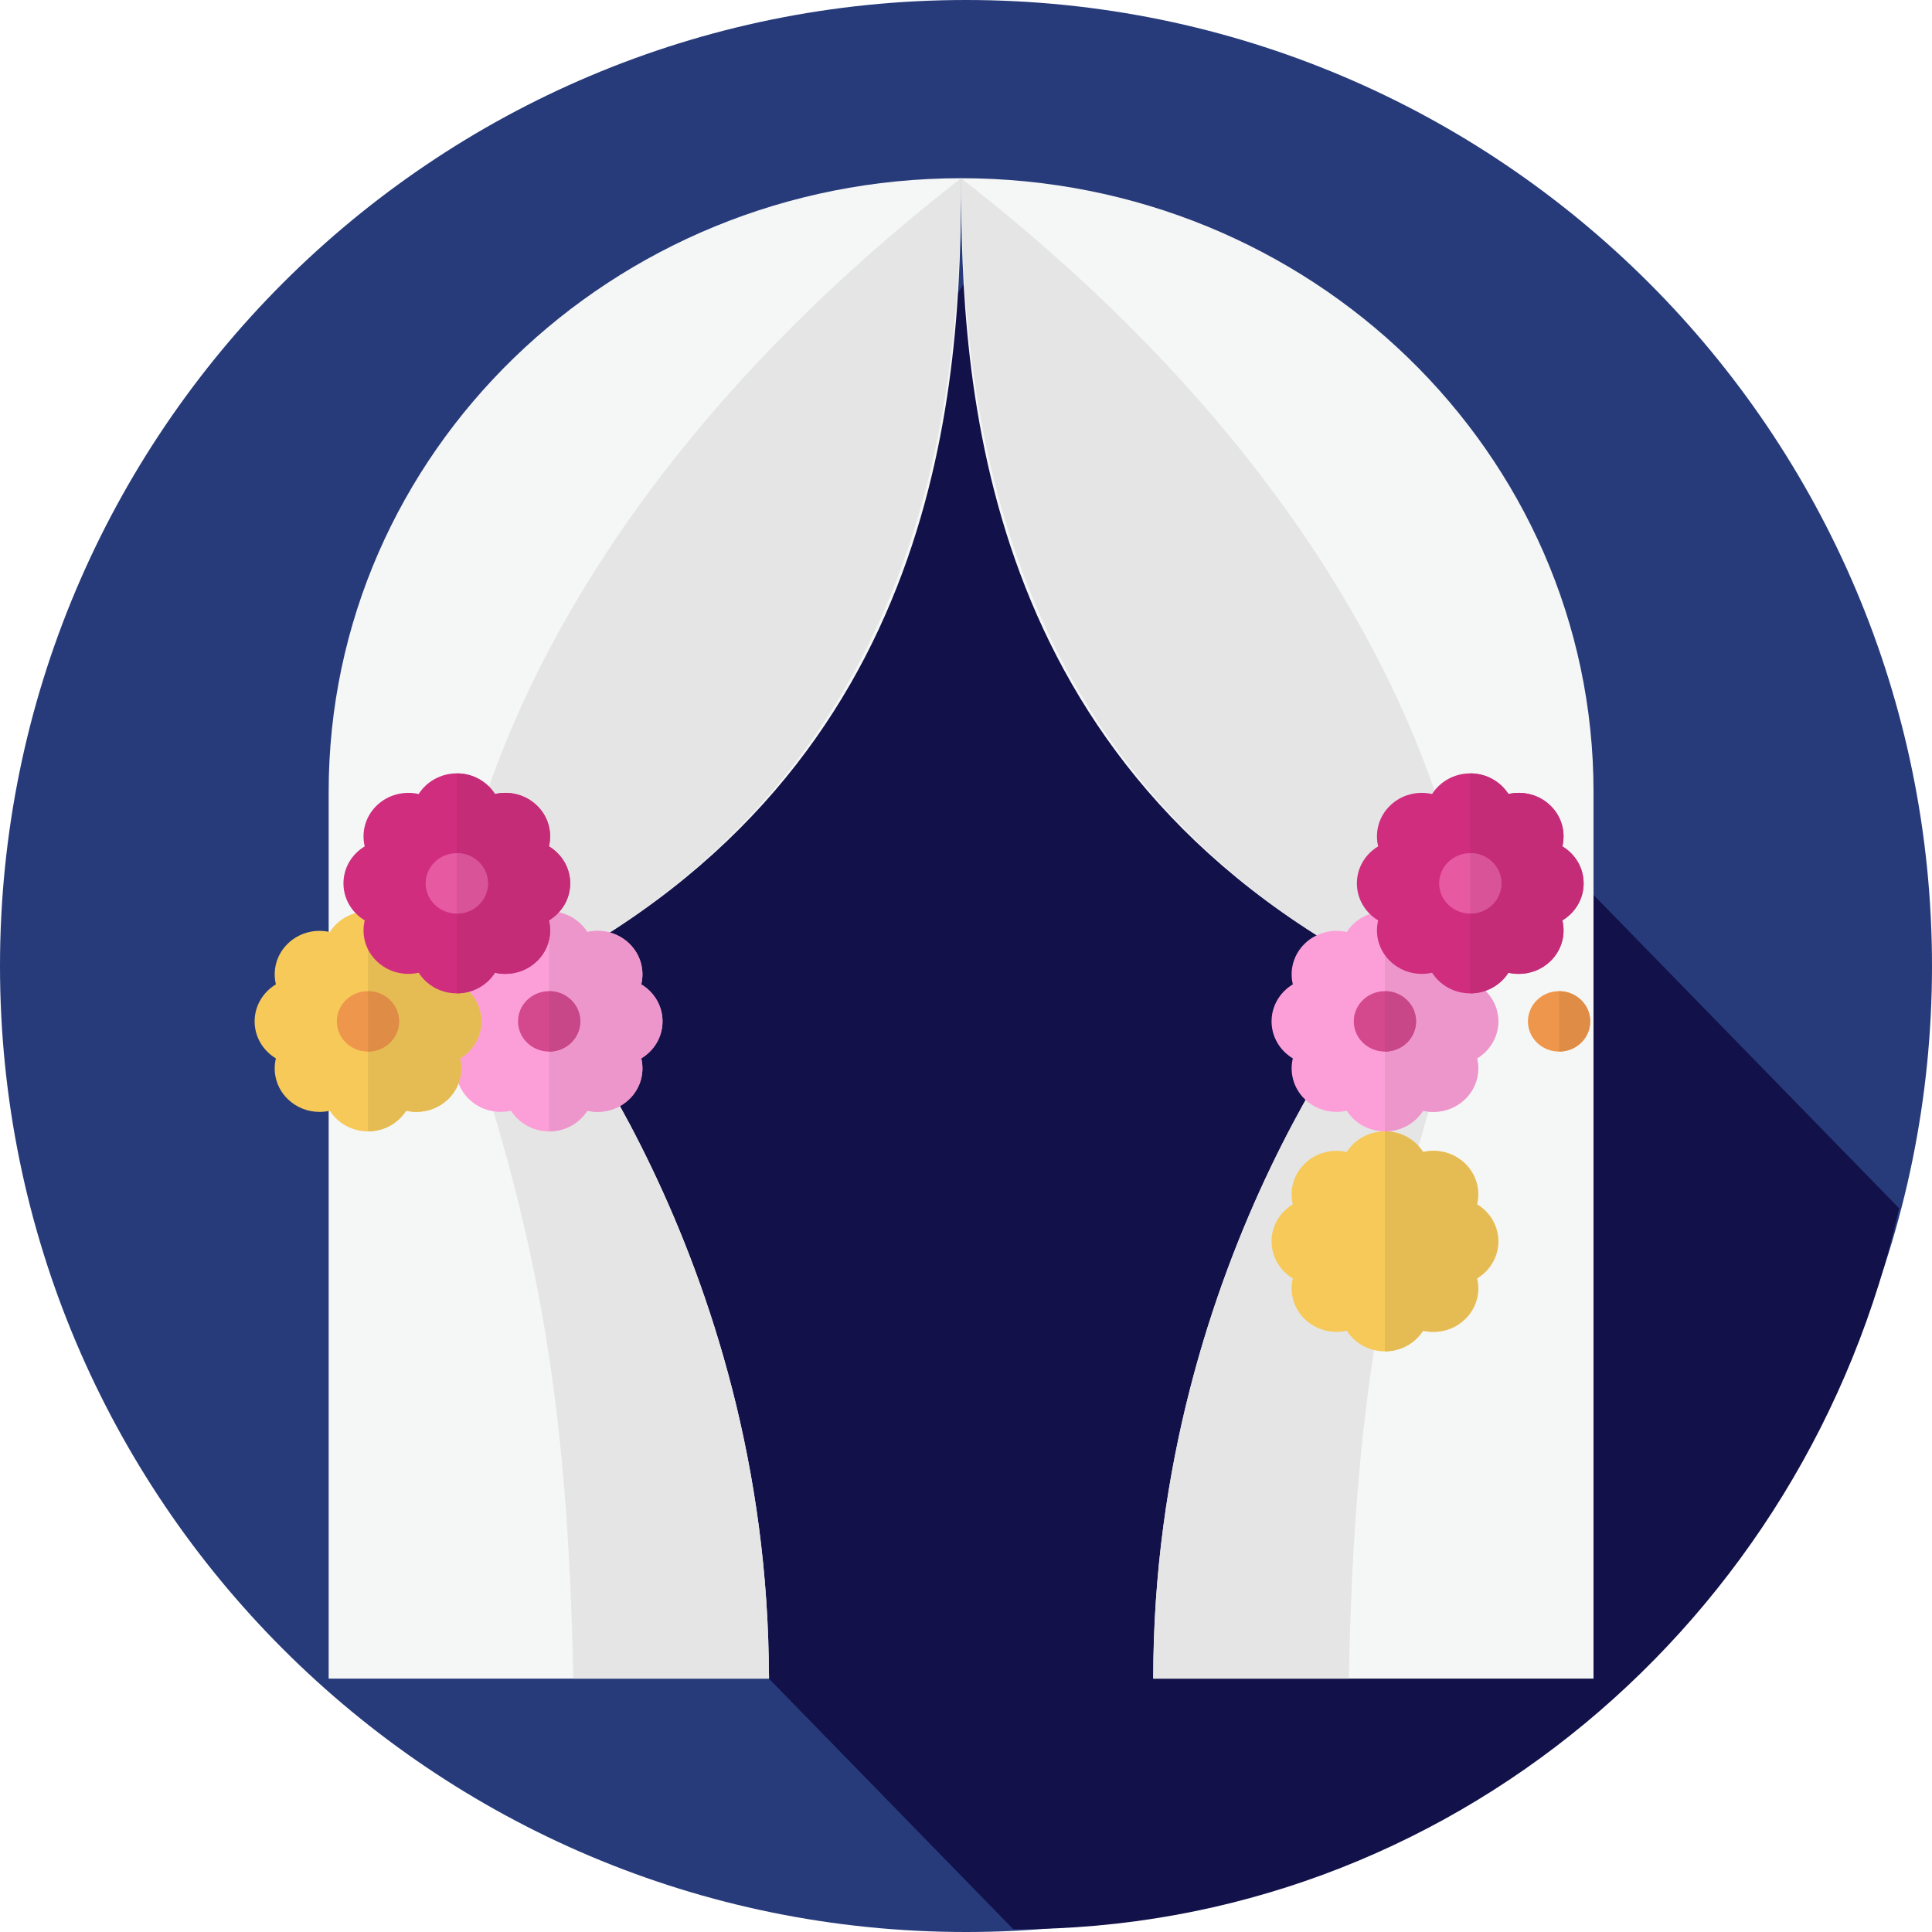
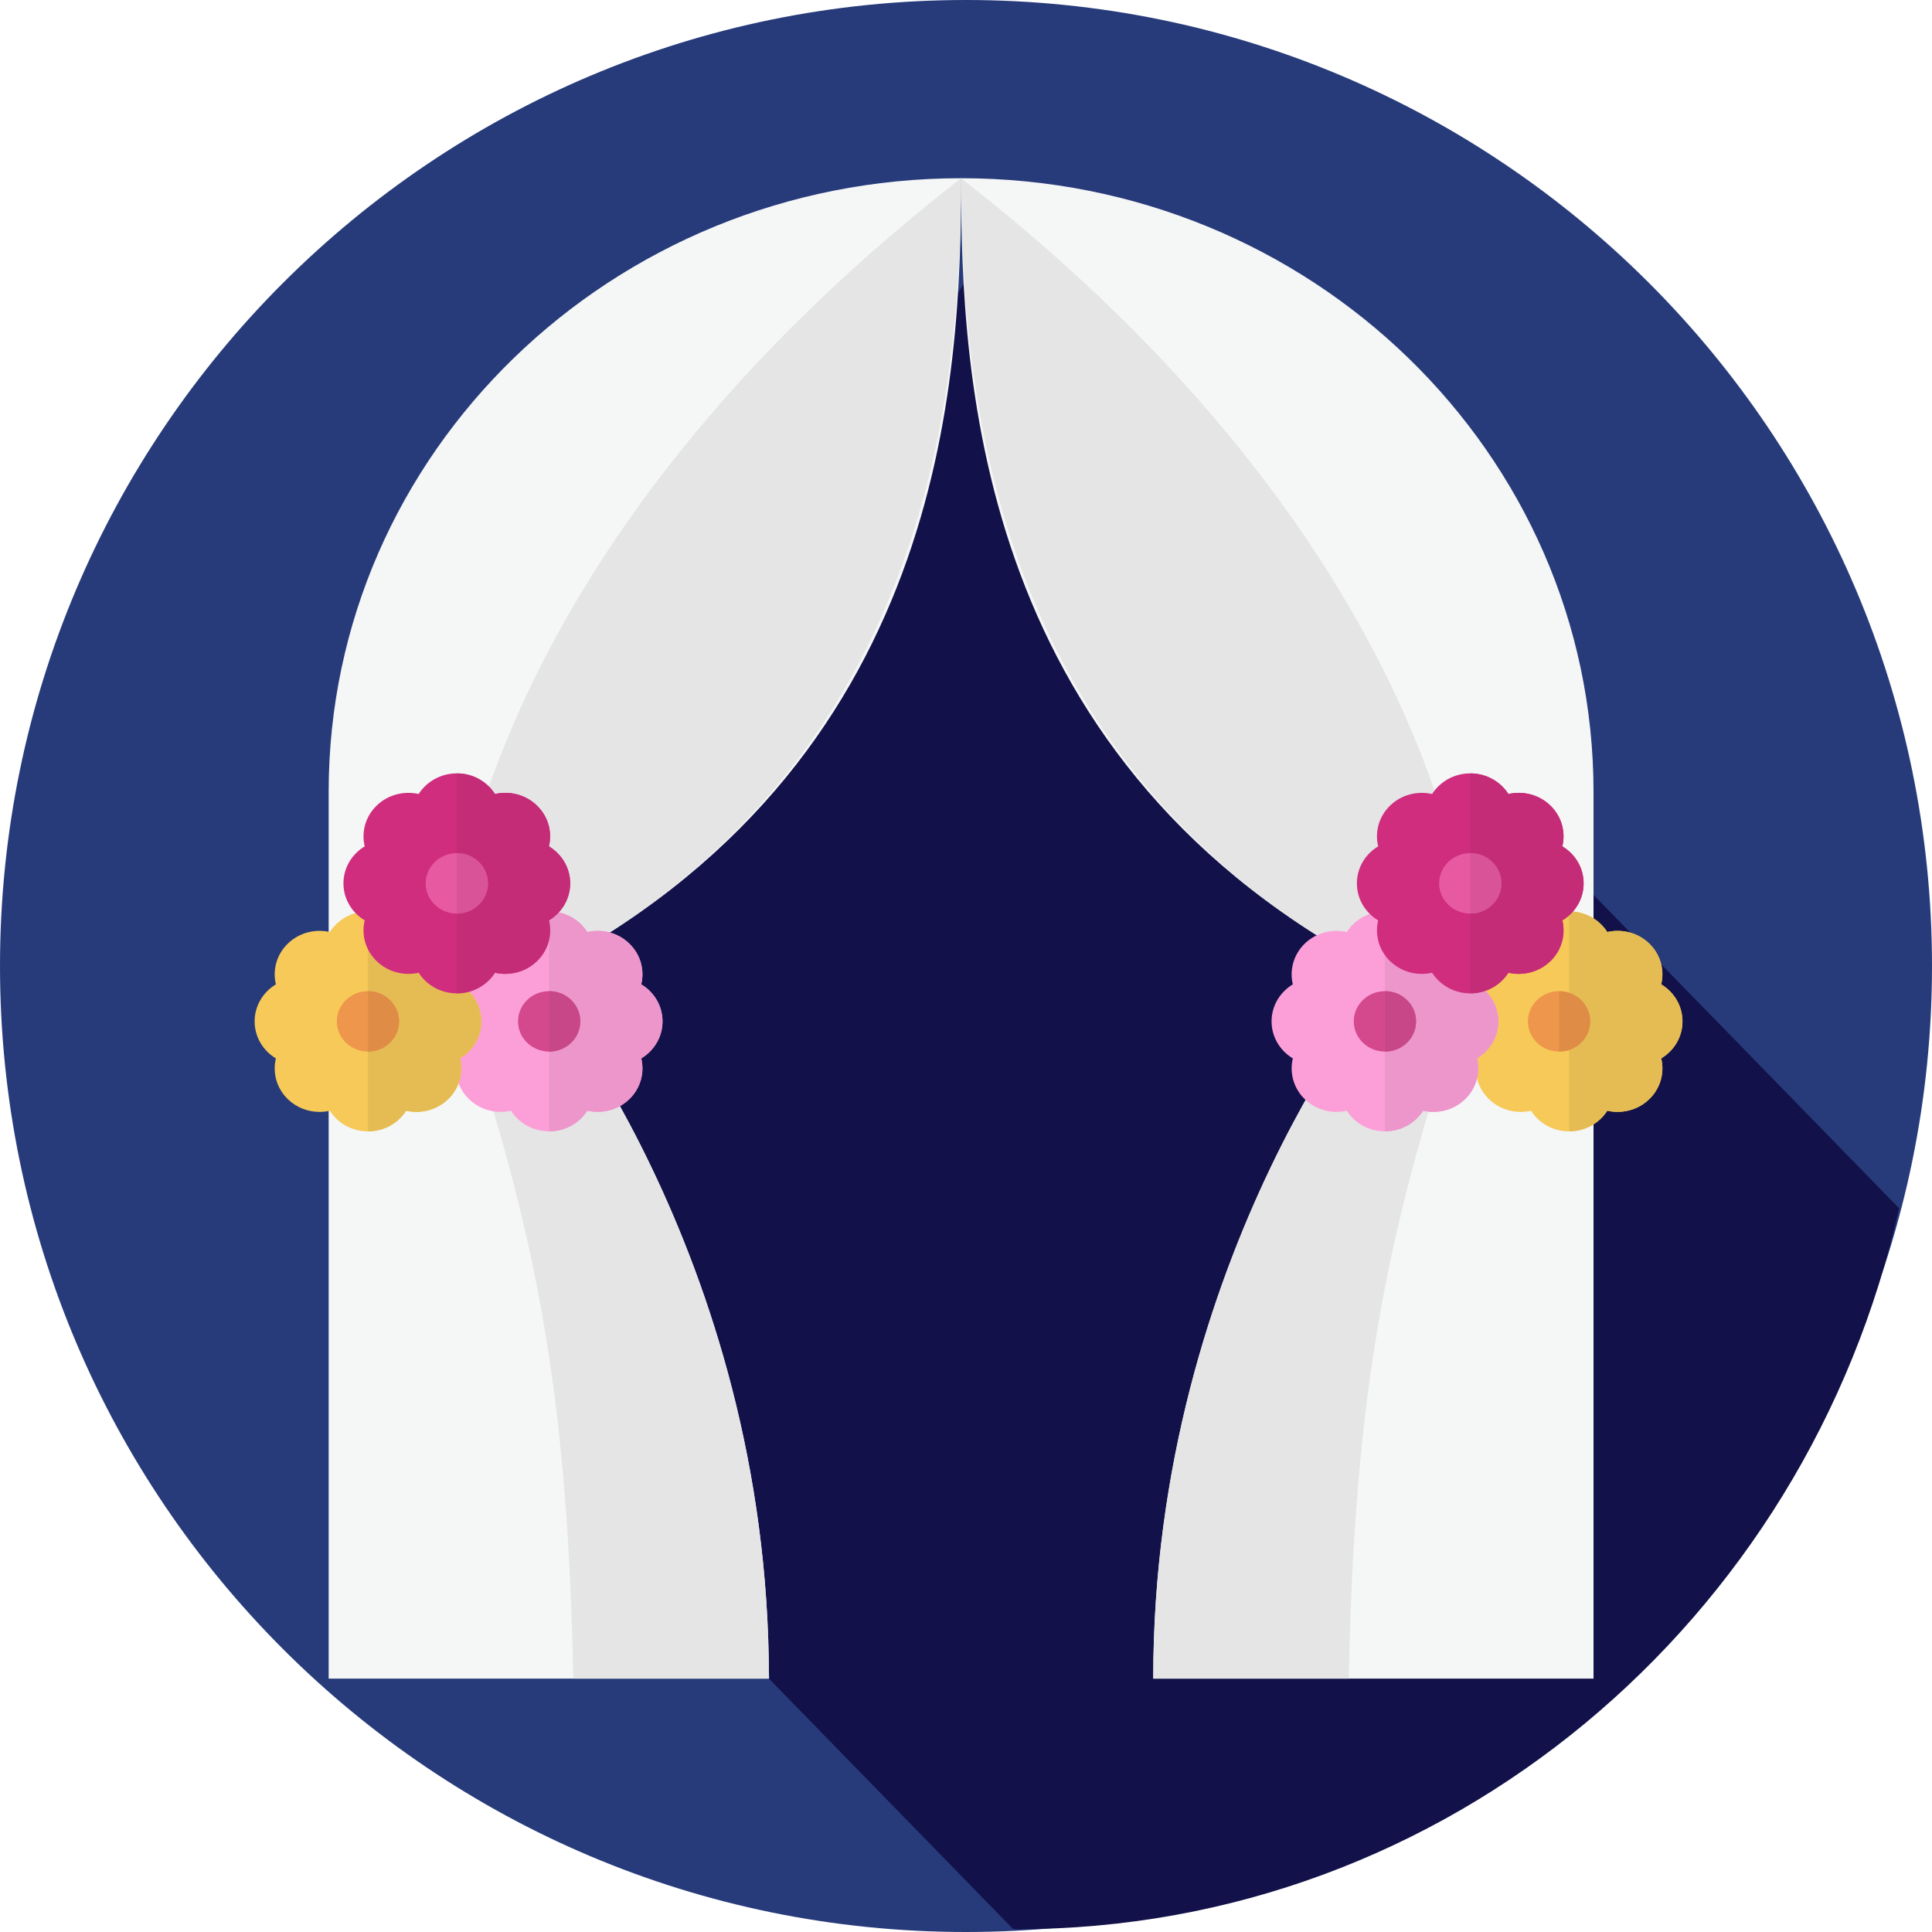
<svg xmlns="http://www.w3.org/2000/svg" version="1.1" id="Layer_1" x="0px" y="0px" viewBox="0 0 511.996 511.996" xml:space="preserve" width="511.996" height="511.996">
  <defs id="defs4578">
    <pattern y="0" x="0" height="6" width="6" patternUnits="userSpaceOnUse" id="EMFhbasepattern" />
  </defs>
  <path id="path4595" d="m 511.996,255.998 c 0,141.359 -114.639,255.998 -255.998,255.998 C 114.639,511.996 0,397.357 0,255.998 0,114.639 114.639,0 255.998,0 397.357,0 511.996,114.639 511.996,255.998 Z" style="fill:#273b7a;fill-opacity:1;fill-rule:nonzero;stroke:none" />
  <path style="fill:#121149;stroke-width:1" d="M 360.645,173.935 C 362.023,186.975 255.996,61.041 255.997,74.273 187.101,182.691 200.053,242.107 121.06,242.107 c -5.321,-0.04 87.99,203.741 82.705,202.736 l 64.75,66.402 c 0.303,0.002 0.602,0.011 0.904,0.011 114.059,0 209.519,-81.646 233.854,-191.055 z" id="path4487-1" />
  <g id="g4489" transform="matrix(0.8004345,0,0,0.7765876,50.43327,47.23042)" style="stroke-width:1.268">
    <path style="fill:#f5f6f6;stroke-width:1.609" d="m 255.192,0 c 0,68.398 5.029,200.688 141.314,272.124 0,0 -77.683,94.668 -77.683,239.876 H 464.578 V 209.387 C 464.579,93.746 370.834,0 255.192,0 Z" id="path4485" />
    <path style="fill:#f5f6f6;stroke-width:1.609" d="m 255.192,0 c 0,68.398 -5.029,200.688 -141.314,272.124 0,0 77.683,94.668 77.683,239.876 H 45.806 V 209.387 C 45.806,93.746 139.552,0 255.192,0 Z" id="path4487" />
  </g>
  <g id="g4495" transform="matrix(0.8004345,0,0,0.7765876,50.43327,47.23042)" style="stroke-width:1.268">
    <path style="fill:#e5e5e5;stroke-width:1.609" d="M 113.878,272.124 C 246.647,202.533 254.844,69.764 255.179,0 85.529,136.166 85.537,271.577 85.537,271.577 114.053,355.489 124.884,412.012 126.8,512 h 64.761 c 0,-145.208 -77.683,-239.876 -77.683,-239.876 z" id="path4491" />
    <path style="fill:#e5e5e5;stroke-width:1.609" d="M 396.48,272.124 C 263.712,202.533 255.514,69.764 255.179,0 424.829,136.166 424.821,271.577 424.821,271.577 396.305,355.489 385.473,412.012 383.559,512 H 318.798 C 318.797,366.792 396.48,272.124 396.48,272.124 Z" id="path4493" />
  </g>
-   <path style="fill:#f6c958;stroke-width:1" d="m 397.06,328.97 c 0,-4.144 -2.253,-7.777 -5.636,-9.81 0.909,-3.757 -0.143,-7.872 -3.163,-10.802 -3.02,-2.929 -7.26,-3.952 -11.133,-3.069 -2.096,-3.282 -5.839,-5.468 -10.111,-5.468 -4.271,0 -8.016,2.186 -10.111,5.468 -3.873,-0.882 -8.112,0.139 -11.133,3.069 -3.02,2.93 -4.073,7.044 -3.163,10.802 -3.383,2.033 -5.636,5.666 -5.636,9.81 0,4.144 2.253,7.777 5.636,9.81 -0.909,3.757 0.143,7.871 3.163,10.802 2.32,2.252 5.362,3.377 8.404,3.377 0.916,0 1.831,-0.104 2.729,-0.308 2.096,3.282 5.84,5.468 10.111,5.468 4.271,0 8.016,-2.186 10.111,-5.468 0.896,0.204 1.812,0.308 2.729,0.308 3.042,0 6.084,-1.126 8.404,-3.377 3.02,-2.93 4.073,-7.044 3.163,-10.802 3.383,-2.033 5.637,-5.666 5.637,-9.81 z" id="path4497" />
-   <path style="fill:#e5bc53;stroke-width:1" d="m 397.06,328.97 c 0,-4.144 -2.253,-7.777 -5.636,-9.81 0.909,-3.757 -0.143,-7.872 -3.163,-10.802 -3.02,-2.929 -7.26,-3.952 -11.133,-3.069 -2.096,-3.282 -5.839,-5.468 -10.111,-5.468 0,8.243 0,51.454 0,58.296 4.271,0 8.016,-2.186 10.111,-5.468 0.896,0.204 1.812,0.308 2.729,0.308 3.042,0 6.084,-1.126 8.404,-3.377 3.02,-2.93 4.073,-7.044 3.163,-10.802 3.383,-2.032 5.637,-5.665 5.637,-9.809 z" id="path4499" />
+   <path style="fill:#f6c958;stroke-width:1" d="m 445.873,270.674 c 0,-4.144 -2.253,-7.777 -5.636,-9.81 0.909,-3.757 -0.143,-7.872 -3.163,-10.802 -3.02,-2.929 -7.26,-3.952 -11.133,-3.069 -2.096,-3.282 -5.839,-5.468 -10.111,-5.468 -4.271,0 -8.016,2.186 -10.111,5.468 -3.873,-0.882 -8.112,0.139 -11.133,3.069 -3.02,2.93 -4.073,7.044 -3.163,10.802 -3.383,2.033 -5.636,5.666 -5.636,9.81 0,4.144 2.253,7.777 5.636,9.81 -0.909,3.757 0.143,7.871 3.163,10.802 2.32,2.252 5.362,3.377 8.404,3.377 0.916,0 1.831,-0.104 2.729,-0.308 2.096,3.282 5.84,5.468 10.111,5.468 4.271,0 8.016,-2.186 10.111,-5.468 0.896,0.204 1.812,0.308 2.729,0.308 3.042,0 6.084,-1.126 8.404,-3.377 3.02,-2.93 4.073,-7.044 3.163,-10.802 3.383,-2.033 5.637,-5.666 5.637,-9.81 z" id="path4497" />
+   <path style="fill:#e5bc53;stroke-width:1" d="m 445.873,270.674 c 0,-4.144 -2.253,-7.777 -5.636,-9.81 0.909,-3.757 -0.143,-7.872 -3.163,-10.802 -3.02,-2.929 -7.26,-3.952 -11.133,-3.069 -2.096,-3.282 -5.839,-5.468 -10.111,-5.468 0,8.243 0,51.454 0,58.296 4.271,0 8.016,-2.186 10.111,-5.468 0.896,0.204 1.812,0.308 2.729,0.308 3.042,0 6.084,-1.126 8.404,-3.377 3.02,-2.93 4.073,-7.044 3.163,-10.802 3.383,-2.032 5.637,-5.665 5.637,-9.809 z" id="path4499" />
  <ellipse style="fill:#ee964b;stroke-width:1" cx="413.171" cy="270.672" id="circle4501" rx="8.252" ry="8.006" />
  <path style="fill:#df8d46;stroke-width:1" d="m 413.17,262.668 c 4.557,0 8.252,3.585 8.252,8.006 0,4.421 -3.695,8.006 -8.252,8.006 0,-6.339 0,-11.723 0,-16.012 z" id="path4503" />
  <path style="fill:#fc9fd8;stroke-width:1" d="m 397.06,270.674 c 0,-4.144 -2.253,-7.777 -5.636,-9.81 0.909,-3.757 -0.143,-7.872 -3.163,-10.802 -3.02,-2.929 -7.26,-3.952 -11.133,-3.069 -2.096,-3.282 -5.839,-5.468 -10.111,-5.468 -4.271,0 -8.016,2.186 -10.111,5.468 -3.873,-0.882 -8.112,0.139 -11.133,3.069 -3.02,2.93 -4.073,7.044 -3.163,10.802 -3.383,2.033 -5.636,5.666 -5.636,9.81 0,4.144 2.253,7.777 5.636,9.81 -0.909,3.757 0.143,7.871 3.163,10.802 2.321,2.252 5.362,3.377 8.404,3.377 0.916,0 1.831,-0.104 2.728,-0.308 2.096,3.282 5.84,5.468 10.111,5.468 4.271,0 8.016,-2.186 10.111,-5.468 0.896,0.204 1.812,0.308 2.729,0.308 3.042,0 6.084,-1.126 8.404,-3.377 3.02,-2.93 4.073,-7.044 3.163,-10.802 3.384,-2.033 5.638,-5.666 5.638,-9.81 z" id="path4505" />
  <path style="fill:#ec96cb;stroke-width:1" d="m 397.06,270.674 c 0,-4.144 -2.253,-7.777 -5.636,-9.81 0.909,-3.757 -0.143,-7.872 -3.163,-10.802 -3.02,-2.929 -7.26,-3.952 -11.133,-3.069 -2.096,-3.282 -5.839,-5.468 -10.111,-5.468 0,8.243 0,51.454 0,58.296 4.271,0 8.016,-2.186 10.111,-5.468 0.896,0.204 1.812,0.308 2.729,0.308 3.042,0 6.084,-1.126 8.404,-3.377 3.02,-2.93 4.073,-7.044 3.163,-10.802 3.383,-2.032 5.637,-5.665 5.637,-9.809 z" id="path4507" />
  <ellipse style="fill:#d4498d;stroke-width:1" cx="367.012" cy="270.672" id="circle4509" rx="8.252" ry="8.006" />
  <path style="fill:#c84788;stroke-width:1" d="m 367.016,262.668 c 4.557,0 8.252,3.585 8.252,8.006 0,4.421 -3.695,8.006 -8.252,8.006 0,-6.339 0,-11.723 0,-16.012 z" id="path4511" />
  <path style="fill:#d02d7f;stroke-width:1" d="m 419.672,234.101 c 0,-4.144 -2.253,-7.777 -5.636,-9.81 0.909,-3.757 -0.143,-7.871 -3.163,-10.802 -3.02,-2.929 -7.26,-3.952 -11.133,-3.069 -2.096,-3.282 -5.84,-5.468 -10.111,-5.468 -4.271,0 -8.016,2.186 -10.111,5.468 -3.873,-0.882 -8.112,0.139 -11.133,3.069 -3.02,2.93 -4.073,7.044 -3.163,10.802 -3.383,2.033 -5.636,5.666 -5.636,9.81 0,4.144 2.253,7.777 5.636,9.81 -0.909,3.757 0.143,7.871 3.163,10.802 2.32,2.251 5.362,3.377 8.404,3.377 0.916,0 1.831,-0.104 2.728,-0.308 2.096,3.282 5.84,5.468 10.111,5.468 4.271,0 8.016,-2.186 10.111,-5.468 0.896,0.204 1.812,0.308 2.729,0.308 3.042,0 6.084,-1.126 8.404,-3.377 3.02,-2.93 4.073,-7.044 3.163,-10.802 3.385,-2.033 5.638,-5.666 5.638,-9.81 z" id="path4513" />
  <path style="fill:#c42c78;stroke-width:1" d="m 419.672,234.101 c 0,-4.144 -2.253,-7.777 -5.636,-9.81 0.909,-3.757 -0.143,-7.871 -3.163,-10.802 -3.02,-2.929 -7.26,-3.952 -11.133,-3.069 -2.096,-3.282 -5.84,-5.468 -10.111,-5.468 0,4.086 0,53.08 0,58.296 4.271,0 8.016,-2.186 10.111,-5.468 0.896,0.204 1.812,0.308 2.729,0.308 3.042,0 6.084,-1.126 8.404,-3.377 3.02,-2.93 4.073,-7.044 3.163,-10.802 3.383,-2.032 5.637,-5.665 5.637,-9.809 z" id="path4515" />
  <ellipse style="fill:#e759a0;stroke-width:1" cx="389.633" cy="234.1" id="circle4517" rx="8.252" ry="8.006" />
  <path style="fill:#d85397;stroke-width:1" d="m 389.629,226.096 c 4.557,0 8.252,3.585 8.252,8.006 0,4.421 -3.695,8.006 -8.252,8.006 0,-4.625 0,-11.198 0,-16.012 z" id="path4519" />
  <path style="fill:#fc9fd8;stroke-width:1" d="m 175.574,270.674 c 0,-4.144 -2.253,-7.777 -5.636,-9.81 0.909,-3.757 -0.143,-7.872 -3.163,-10.802 -3.02,-2.929 -7.26,-3.952 -11.133,-3.069 -2.096,-3.282 -5.839,-5.468 -10.111,-5.468 -4.272,0 -8.016,2.186 -10.111,5.468 -3.873,-0.882 -8.112,0.139 -11.133,3.069 -3.021,2.93 -4.073,7.044 -3.163,10.802 -3.383,2.033 -5.636,5.666 -5.636,9.81 0,4.144 2.253,7.777 5.636,9.81 -0.909,3.757 0.143,7.871 3.163,10.802 2.32,2.252 5.362,3.377 8.404,3.377 0.916,0 1.831,-0.104 2.728,-0.308 2.096,3.282 5.84,5.468 10.111,5.468 4.271,0 8.016,-2.186 10.111,-5.468 0.896,0.204 1.812,0.308 2.729,0.308 3.042,0 6.084,-1.126 8.404,-3.377 3.02,-2.93 4.073,-7.044 3.163,-10.802 3.384,-2.033 5.638,-5.666 5.638,-9.81 z" id="path4521" />
  <path style="fill:#ec96cb;stroke-width:1" d="m 175.574,270.674 c 0,-4.144 -2.253,-7.777 -5.636,-9.81 0.909,-3.757 -0.143,-7.872 -3.163,-10.802 -3.02,-2.929 -7.26,-3.952 -11.133,-3.069 -2.096,-3.282 -5.839,-5.468 -10.111,-5.468 0,8.243 0,51.454 0,58.296 4.271,0 8.016,-2.186 10.111,-5.468 0.896,0.204 1.812,0.308 2.729,0.308 3.042,0 6.084,-1.126 8.404,-3.377 3.02,-2.93 4.073,-7.044 3.163,-10.802 3.383,-2.032 5.637,-5.665 5.637,-9.809 z" id="path4523" />
  <ellipse style="fill:#d4498d;stroke-width:1" cx="145.53" cy="270.672" id="circle4525" rx="8.252" ry="8.006" />
  <path style="fill:#c84788;stroke-width:1" d="m 145.53,262.668 c 4.557,0 8.252,3.585 8.252,8.006 0,4.421 -3.695,8.006 -8.252,8.006 0,-6.339 0,-11.723 0,-16.012 z" id="path4527" />
  <path style="fill:#f6c958;stroke-width:1" d="m 127.562,270.674 c 0,-4.144 -2.253,-7.777 -5.636,-9.81 0.909,-3.757 -0.143,-7.872 -3.163,-10.802 -3.02,-2.929 -7.26,-3.952 -11.133,-3.069 -2.096,-3.282 -5.839,-5.468 -10.111,-5.468 -4.272,0 -8.016,2.186 -10.111,5.468 -3.873,-0.882 -8.112,0.139 -11.133,3.069 -3.02,2.93 -4.073,7.044 -3.163,10.802 -3.383,2.033 -5.636,5.666 -5.636,9.81 0,4.144 2.253,7.777 5.636,9.81 -0.909,3.757 0.143,7.871 3.163,10.802 2.32,2.252 5.362,3.377 8.404,3.377 0.916,0 1.831,-0.104 2.728,-0.308 2.096,3.282 5.84,5.468 10.111,5.468 4.271,0 8.016,-2.186 10.111,-5.468 0.896,0.204 1.812,0.308 2.729,0.308 3.042,0 6.084,-1.126 8.404,-3.377 3.02,-2.93 4.073,-7.044 3.163,-10.802 3.385,-2.033 5.638,-5.666 5.638,-9.81 z" id="path4529" />
  <path style="fill:#e5bc53;stroke-width:1" d="m 127.562,270.674 c 0,-4.144 -2.253,-7.777 -5.636,-9.81 0.909,-3.757 -0.143,-7.872 -3.163,-10.802 -3.02,-2.929 -7.26,-3.952 -11.133,-3.069 -2.096,-3.282 -5.839,-5.468 -10.111,-5.468 0,8.243 0,51.454 0,58.296 4.271,0 8.016,-2.186 10.111,-5.468 0.896,0.204 1.812,0.308 2.729,0.308 3.042,0 6.084,-1.126 8.404,-3.377 3.02,-2.93 4.073,-7.044 3.163,-10.802 3.383,-2.032 5.637,-5.665 5.637,-9.809 z" id="path4531" />
  <ellipse style="fill:#ee964b;stroke-width:1" cx="97.52" cy="270.672" id="circle4533" rx="8.252" ry="8.006" />
  <path style="fill:#df8d46;stroke-width:1" d="m 97.52,262.668 c 4.557,0 8.252,3.585 8.252,8.006 0,4.421 -3.695,8.006 -8.252,8.006 0,-6.339 0,-11.723 0,-16.012 z" id="path4535" />
  <path style="fill:#d02d7f;stroke-width:1" d="m 151.104,234.101 c 0,-4.144 -2.253,-7.777 -5.636,-9.81 0.909,-3.757 -0.143,-7.871 -3.163,-10.802 -3.02,-2.929 -7.26,-3.952 -11.133,-3.069 -2.096,-3.282 -5.839,-5.468 -10.111,-5.468 -4.271,0 -8.016,2.186 -10.111,5.468 -3.873,-0.882 -8.112,0.139 -11.133,3.069 -3.02,2.93 -4.073,7.044 -3.163,10.802 -3.383,2.033 -5.636,5.666 -5.636,9.81 0,4.144 2.253,7.777 5.636,9.81 -0.909,3.757 0.143,7.871 3.163,10.802 2.32,2.251 5.362,3.377 8.404,3.377 0.916,0 1.831,-0.104 2.728,-0.308 2.096,3.282 5.84,5.468 10.111,5.468 4.271,0 8.016,-2.186 10.111,-5.468 0.896,0.204 1.812,0.308 2.729,0.308 3.042,0 6.084,-1.126 8.404,-3.377 3.02,-2.93 4.073,-7.044 3.163,-10.802 3.384,-2.033 5.638,-5.666 5.638,-9.81 z" id="path4537" />
  <path style="fill:#c42c78;stroke-width:1" d="m 151.104,234.101 c 0,-4.144 -2.253,-7.777 -5.636,-9.81 0.909,-3.757 -0.143,-7.871 -3.163,-10.802 -3.02,-2.929 -7.26,-3.952 -11.133,-3.069 -2.096,-3.282 -5.839,-5.468 -10.111,-5.468 0,4.086 0,53.08 0,58.296 4.271,0 8.016,-2.186 10.111,-5.468 0.896,0.204 1.812,0.308 2.729,0.308 3.042,0 6.084,-1.126 8.404,-3.377 3.02,-2.93 4.073,-7.044 3.163,-10.802 3.383,-2.032 5.637,-5.665 5.637,-9.809 z" id="path4539" />
  <ellipse style="fill:#e759a0;stroke-width:1" cx="121.057" cy="234.1" id="circle4541" rx="8.252" ry="8.006" />
  <path style="fill:#d85397;stroke-width:1" d="m 121.06,226.096 c 4.557,0 8.252,3.585 8.252,8.006 0,4.421 -3.695,8.006 -8.252,8.006 0,-4.625 0,-11.198 0,-16.012 z" id="path4543" />
  <g id="g4545" transform="translate(-2.021993,-2.034465)" />
  <g id="g4547" transform="translate(-2.021993,-2.034465)" />
  <g id="g4549" transform="translate(-2.021993,-2.034465)" />
  <g id="g4551" transform="translate(-2.021993,-2.034465)" />
  <g id="g4553" transform="translate(-2.021993,-2.034465)" />
  <g id="g4555" transform="translate(-2.021993,-2.034465)" />
  <g id="g4557" transform="translate(-2.021993,-2.034465)" />
  <g id="g4559" transform="translate(-2.021993,-2.034465)" />
  <g id="g4561" transform="translate(-2.021993,-2.034465)" />
  <g id="g4563" transform="translate(-2.021993,-2.034465)" />
  <g id="g4565" transform="translate(-2.021993,-2.034465)" />
  <g id="g4567" transform="translate(-2.021993,-2.034465)" />
  <g id="g4569" transform="translate(-2.021993,-2.034465)" />
  <g id="g4571" transform="translate(-2.021993,-2.034465)" />
  <g id="g4573" transform="translate(-2.021993,-2.034465)" />
</svg>
